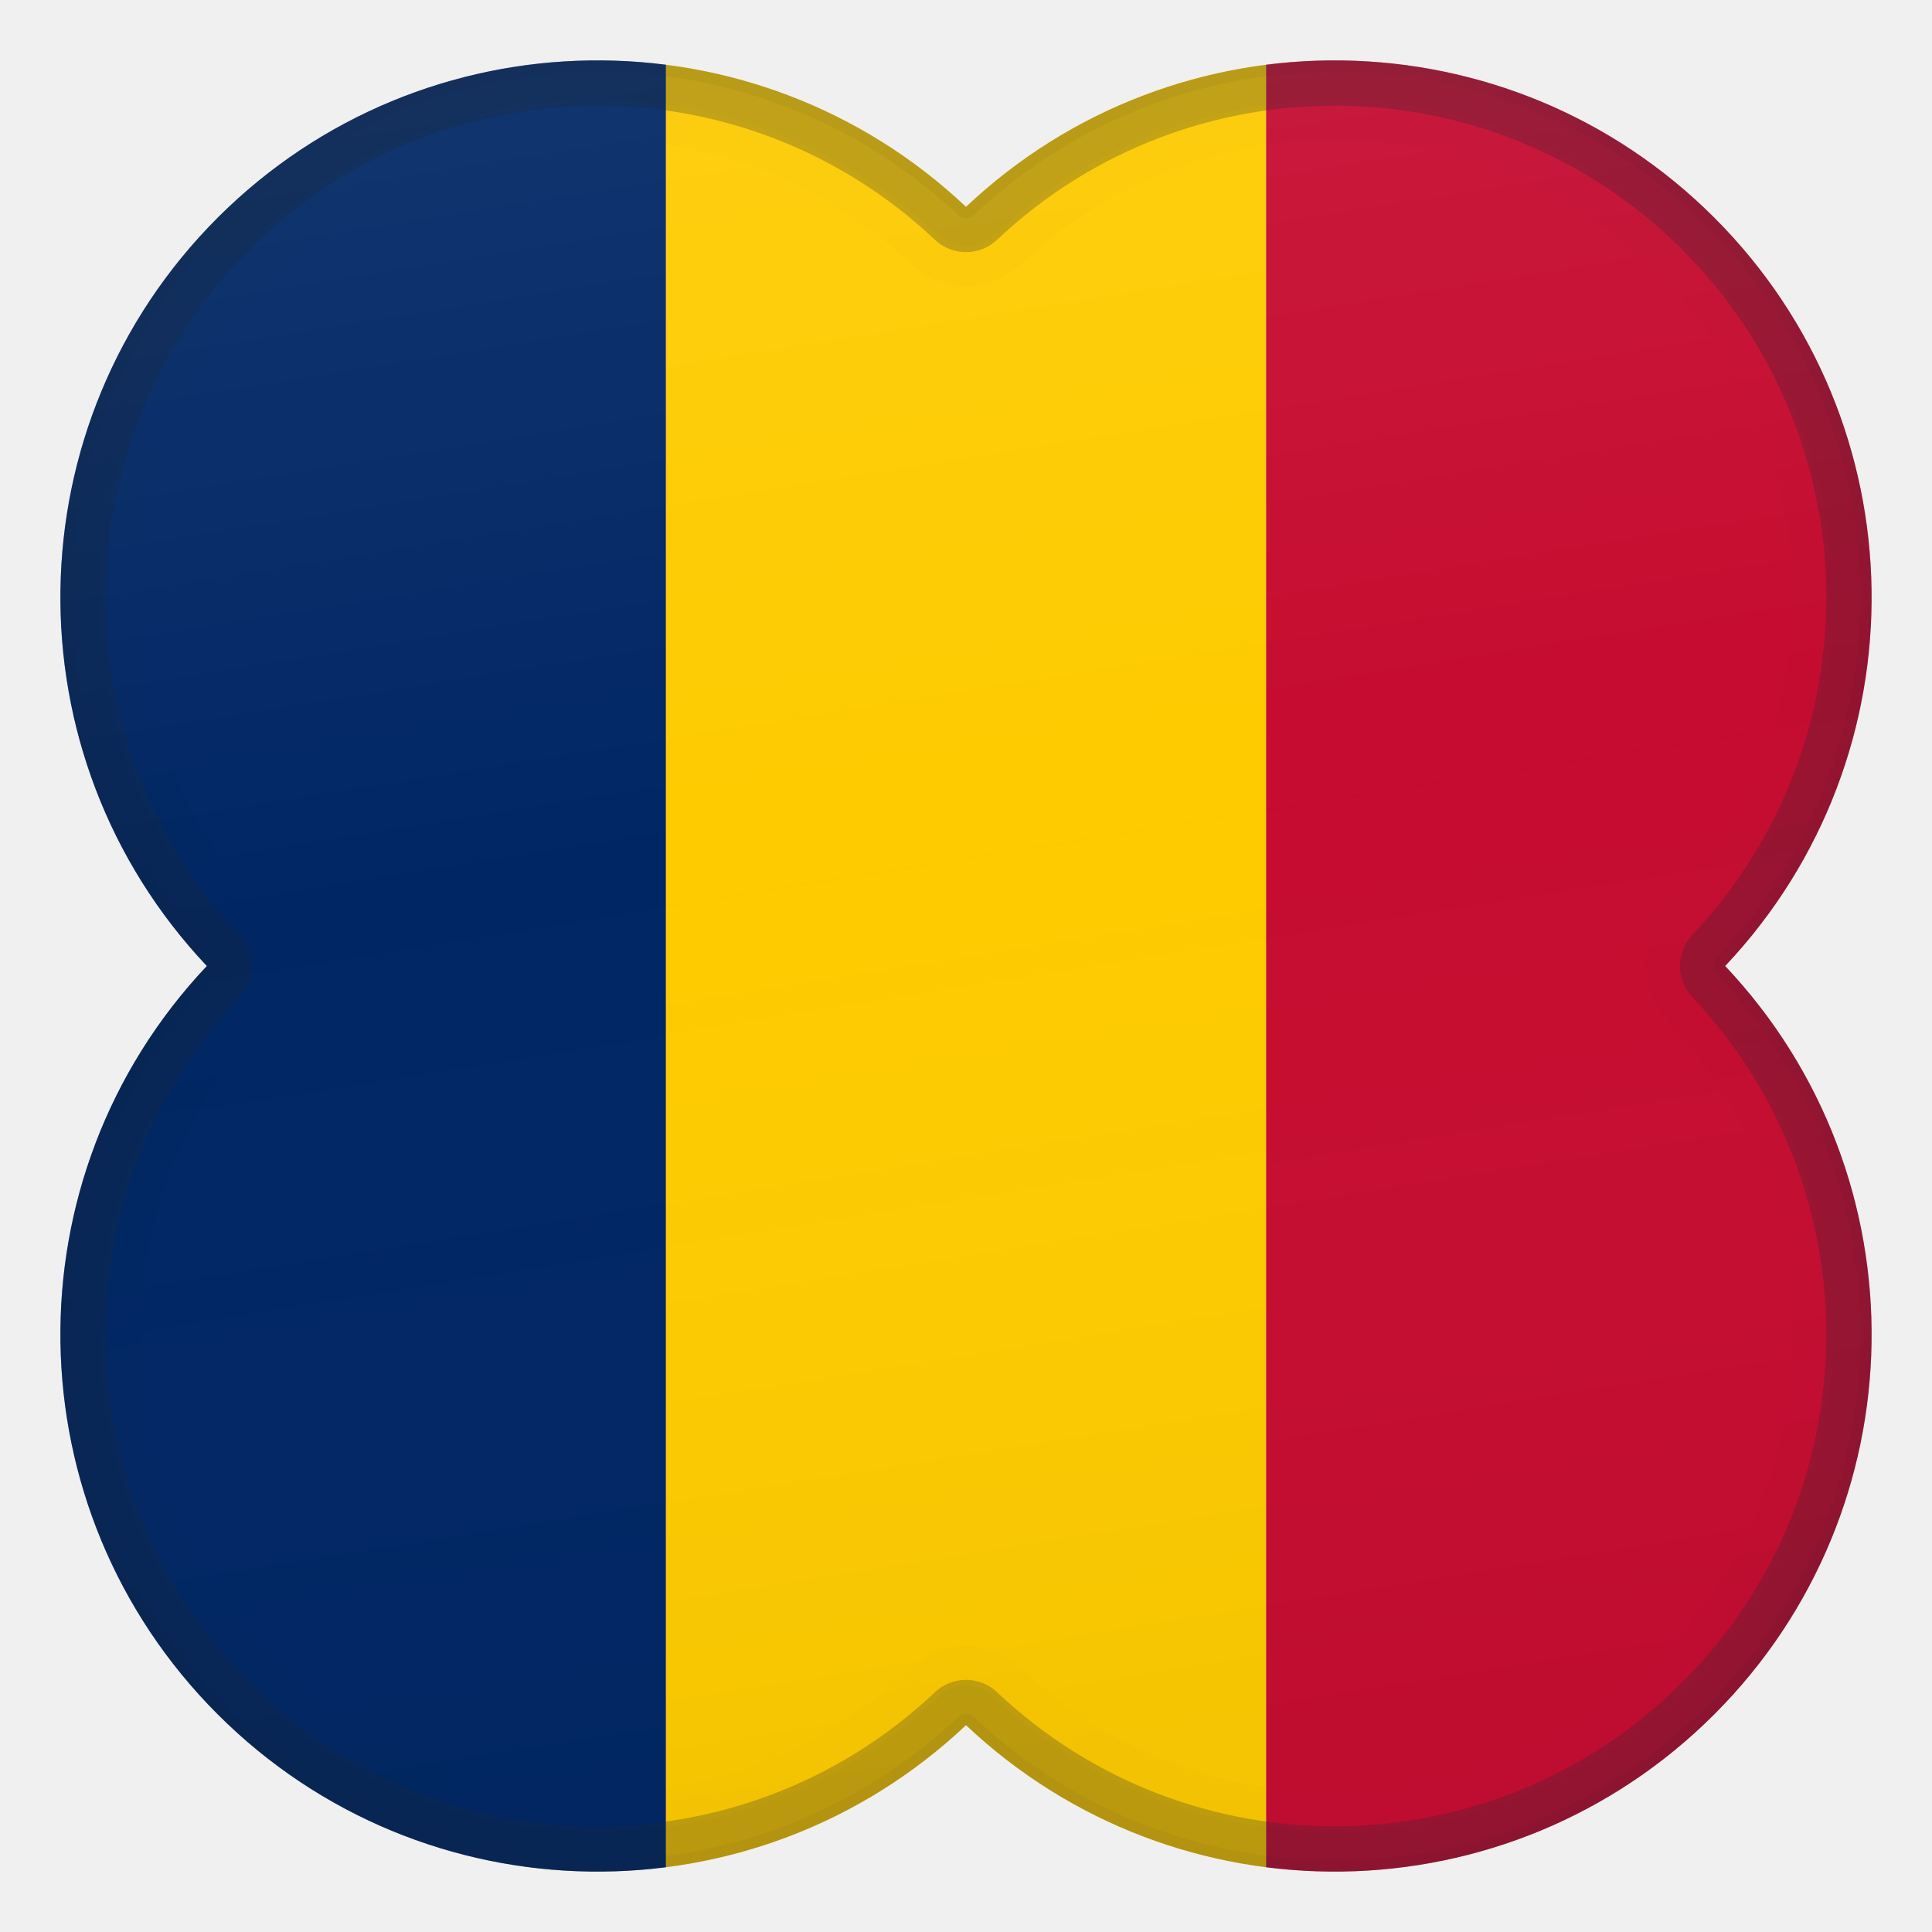
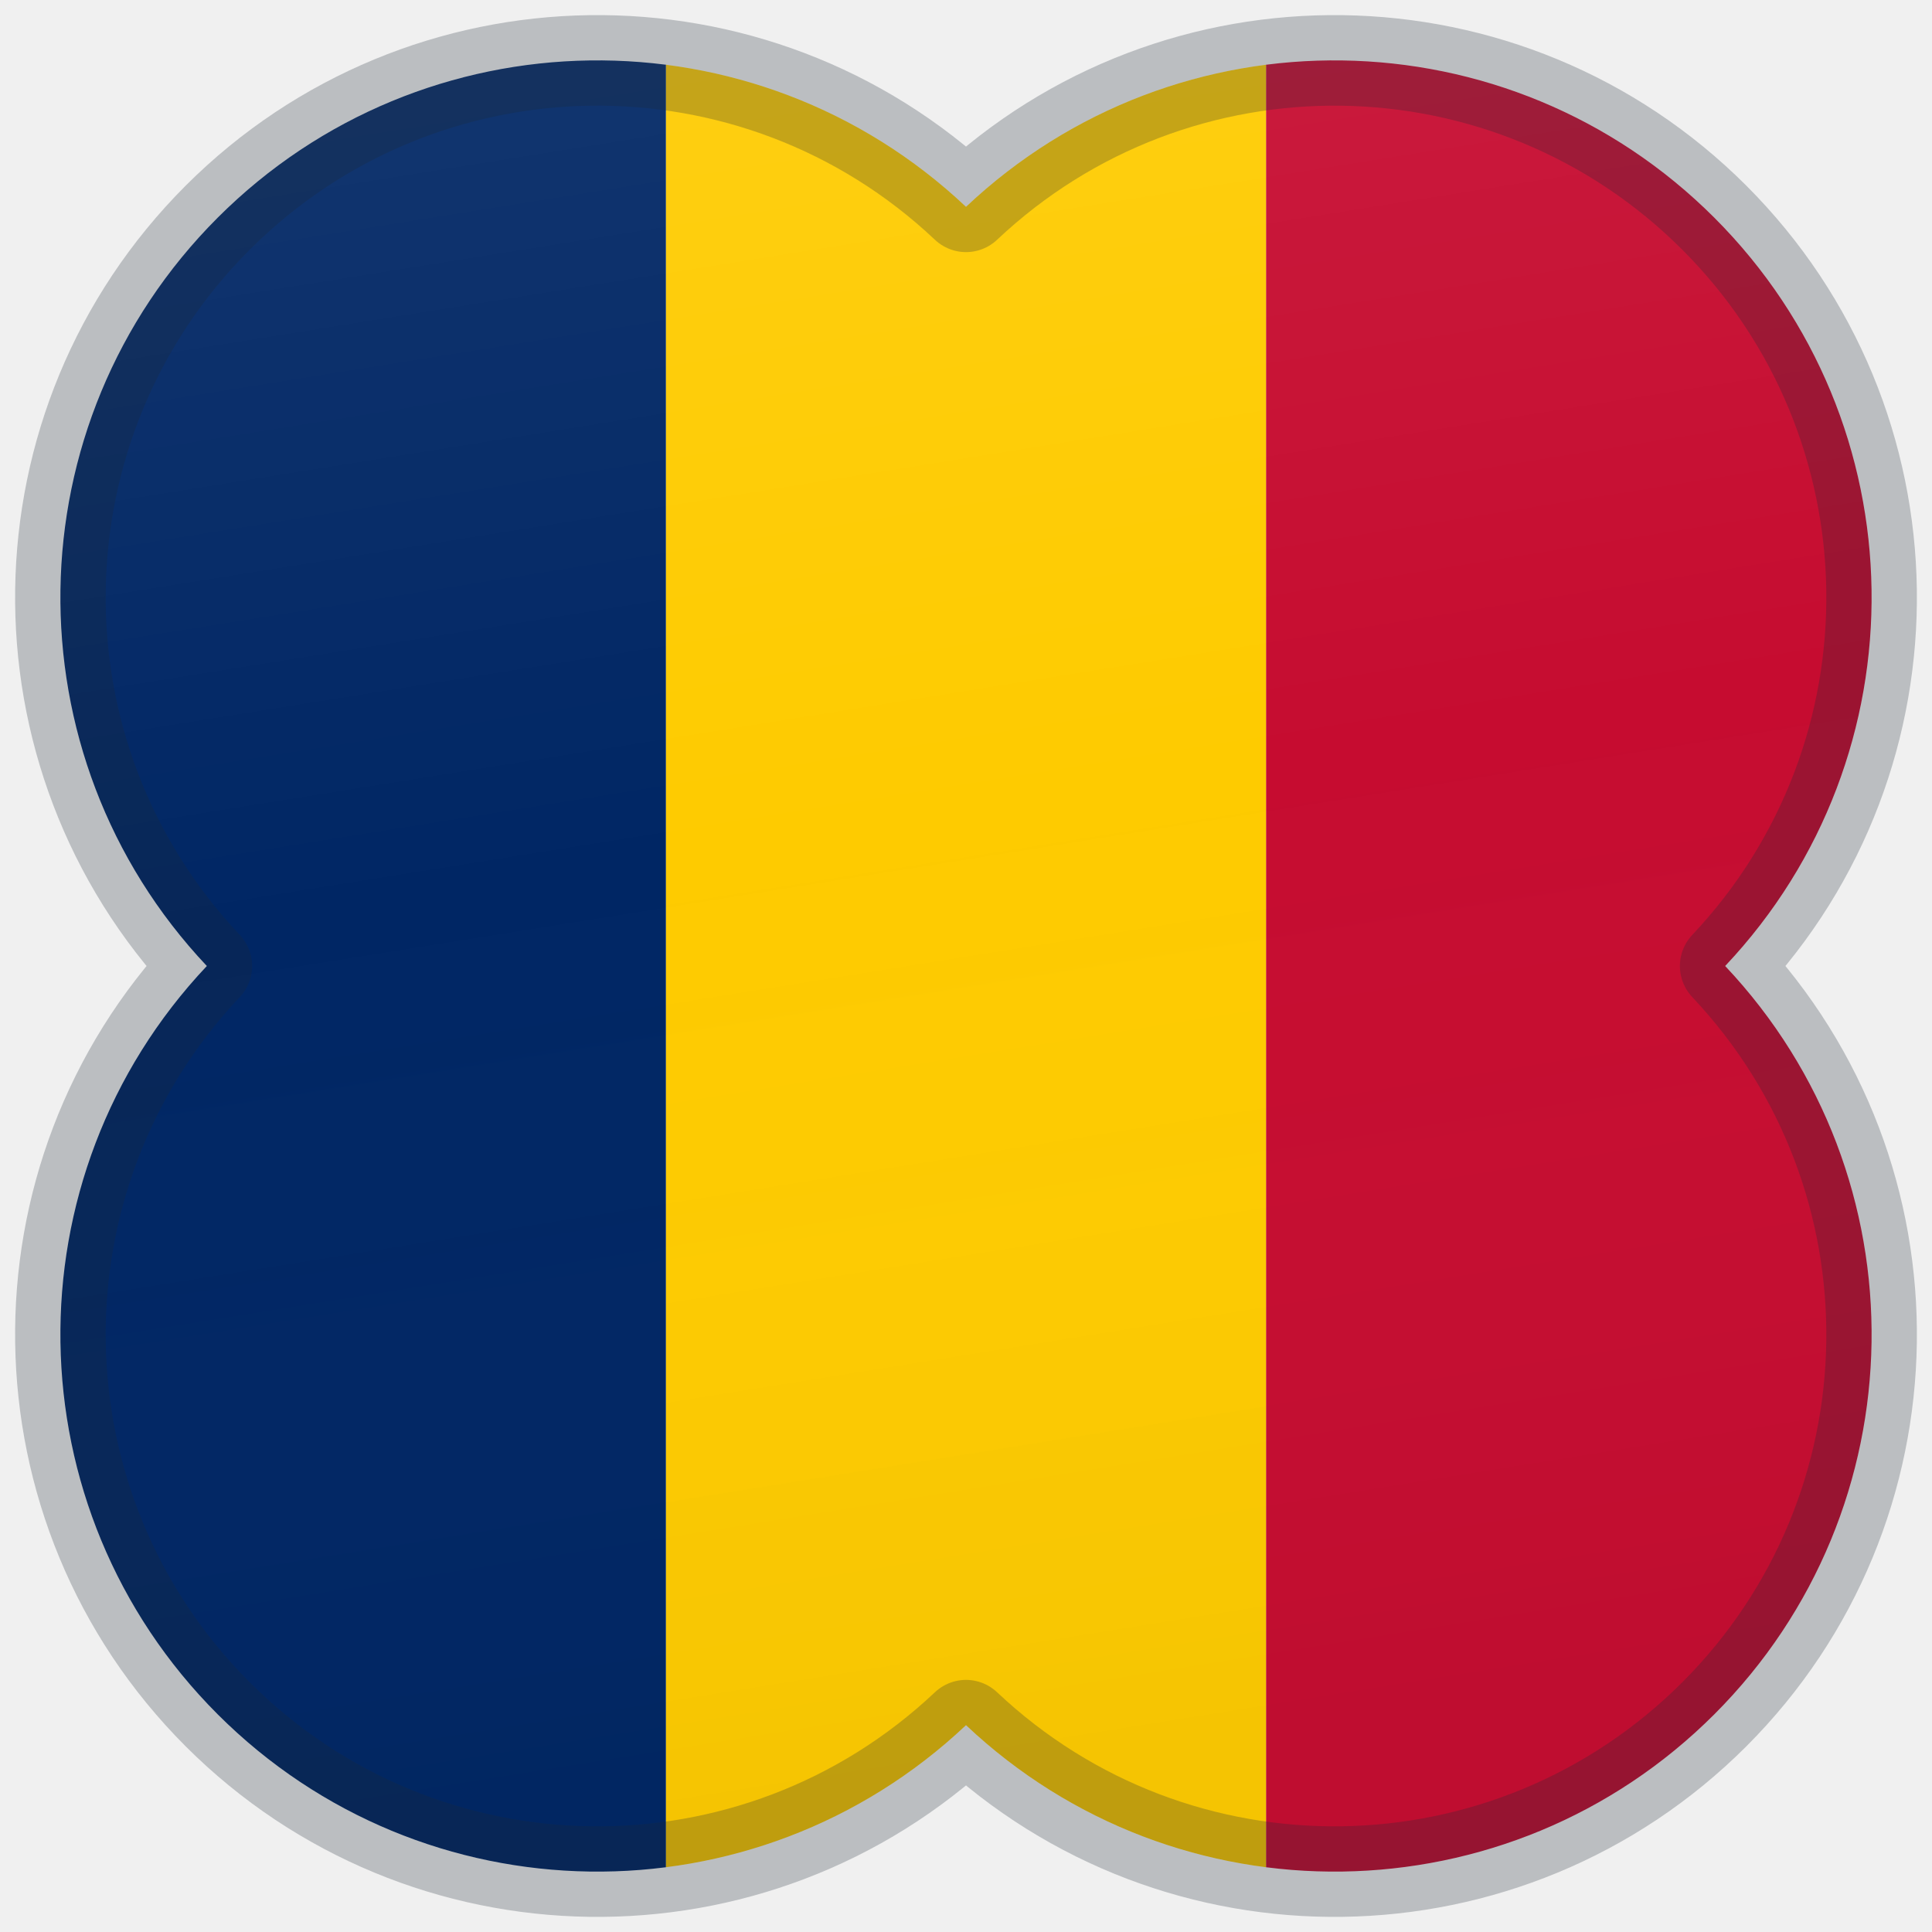
<svg xmlns="http://www.w3.org/2000/svg" viewBox="0 0 512 512" width="512" height="512" role="img" aria-labelledby="petal-soft-td-title">
  <defs>
    <path id="petal-soft-td-shape" d="M 256 54.811 A 142.322 142.322 0 0 1 457.189 256 A 142.322 142.322 0 0 1 256 457.189 A 142.322 142.322 0 0 1 54.811 256 A 142.322 142.322 0 0 1 256 54.811 Z" />
    <clipPath id="petal-soft-td-clip" clipPathUnits="userSpaceOnUse">
      <path d="M 256 54.811 A 142.322 142.322 0 0 1 457.189 256 A 142.322 142.322 0 0 1 256 457.189 A 142.322 142.322 0 0 1 54.811 256 A 142.322 142.322 0 0 1 256 54.811 Z" />
    </clipPath>
    <linearGradient id="petal-soft-td-shade" x1="0" y1="0" x2="0.16" y2="1">
      <stop offset="0%" stop-color="#ffffff" stop-opacity=".075" />
      <stop offset="48%" stop-color="#ffffff" stop-opacity="0" />
      <stop offset="100%" stop-color="#151a2b" stop-opacity=".038" />
    </linearGradient>
  </defs>
  <g clip-path="url(#petal-soft-td-clip)">
    <path d="M 256 54.811 A 142.322 142.322 0 0 1 457.189 256 A 142.322 142.322 0 0 1 256 457.189 A 142.322 142.322 0 0 1 54.811 256 A 142.322 142.322 0 0 1 256 54.811 Z" fill="#fff" />
    <g transform="translate(16, 16) scale(0.9375)">
      <g fill-rule="evenodd">
        <path fill="#002664" d="M0 0h171.2v512H0z" />
        <path fill="#c60c30" d="M340.8 0H512v512H340.8z" />
        <path fill="#fecb00" d="M171.2 0h169.6v512H171.2z" />
      </g>
    </g>
    <path d="M 256 54.811 A 142.322 142.322 0 0 1 457.189 256 A 142.322 142.322 0 0 1 256 457.189 A 142.322 142.322 0 0 1 54.811 256 A 142.322 142.322 0 0 1 256 54.811 Z" fill="url(#petal-soft-td-shade)" />
-     <path d="M 256 54.811 A 142.322 142.322 0 0 1 457.189 256 A 142.322 142.322 0 0 1 256 457.189 A 142.322 142.322 0 0 1 54.811 256 A 142.322 142.322 0 0 1 256 54.811 Z" fill="none" stroke="#1c2433" stroke-width="42" stroke-opacity="0.01" stroke-linejoin="round" />
-     <path d="M 256 54.811 A 142.322 142.322 0 0 1 457.189 256 A 142.322 142.322 0 0 1 256 457.189 A 142.322 142.322 0 0 1 54.811 256 A 142.322 142.322 0 0 1 256 54.811 Z" fill="none" stroke="#1c2433" stroke-width="21" stroke-opacity="0.016" stroke-linejoin="round" />
-     <path d="M 256 54.811 A 142.322 142.322 0 0 1 457.189 256 A 142.322 142.322 0 0 1 256 457.189 A 142.322 142.322 0 0 1 54.811 256 A 142.322 142.322 0 0 1 256 54.811 Z" fill="none" stroke="#1c2433" stroke-width="6" stroke-opacity="0.05" stroke-linejoin="round" />
-     <path d="M 256 54.811 A 142.322 142.322 0 0 1 457.189 256 A 142.322 142.322 0 0 1 256 457.189 A 142.322 142.322 0 0 1 54.811 256 A 142.322 142.322 0 0 1 256 54.811 Z" fill="none" stroke="#1f2937" stroke-width="24" stroke-opacity="0.25" stroke-linejoin="round" />
  </g>
+   <path d="M 256 54.811 A 142.322 142.322 0 0 1 457.189 256 A 142.322 142.322 0 0 1 256 457.189 A 142.322 142.322 0 0 1 54.811 256 A 142.322 142.322 0 0 1 256 54.811 Z" fill="none" stroke="#1f2937" stroke-width="24" stroke-opacity="0.25" stroke-linejoin="round" />
</svg>
